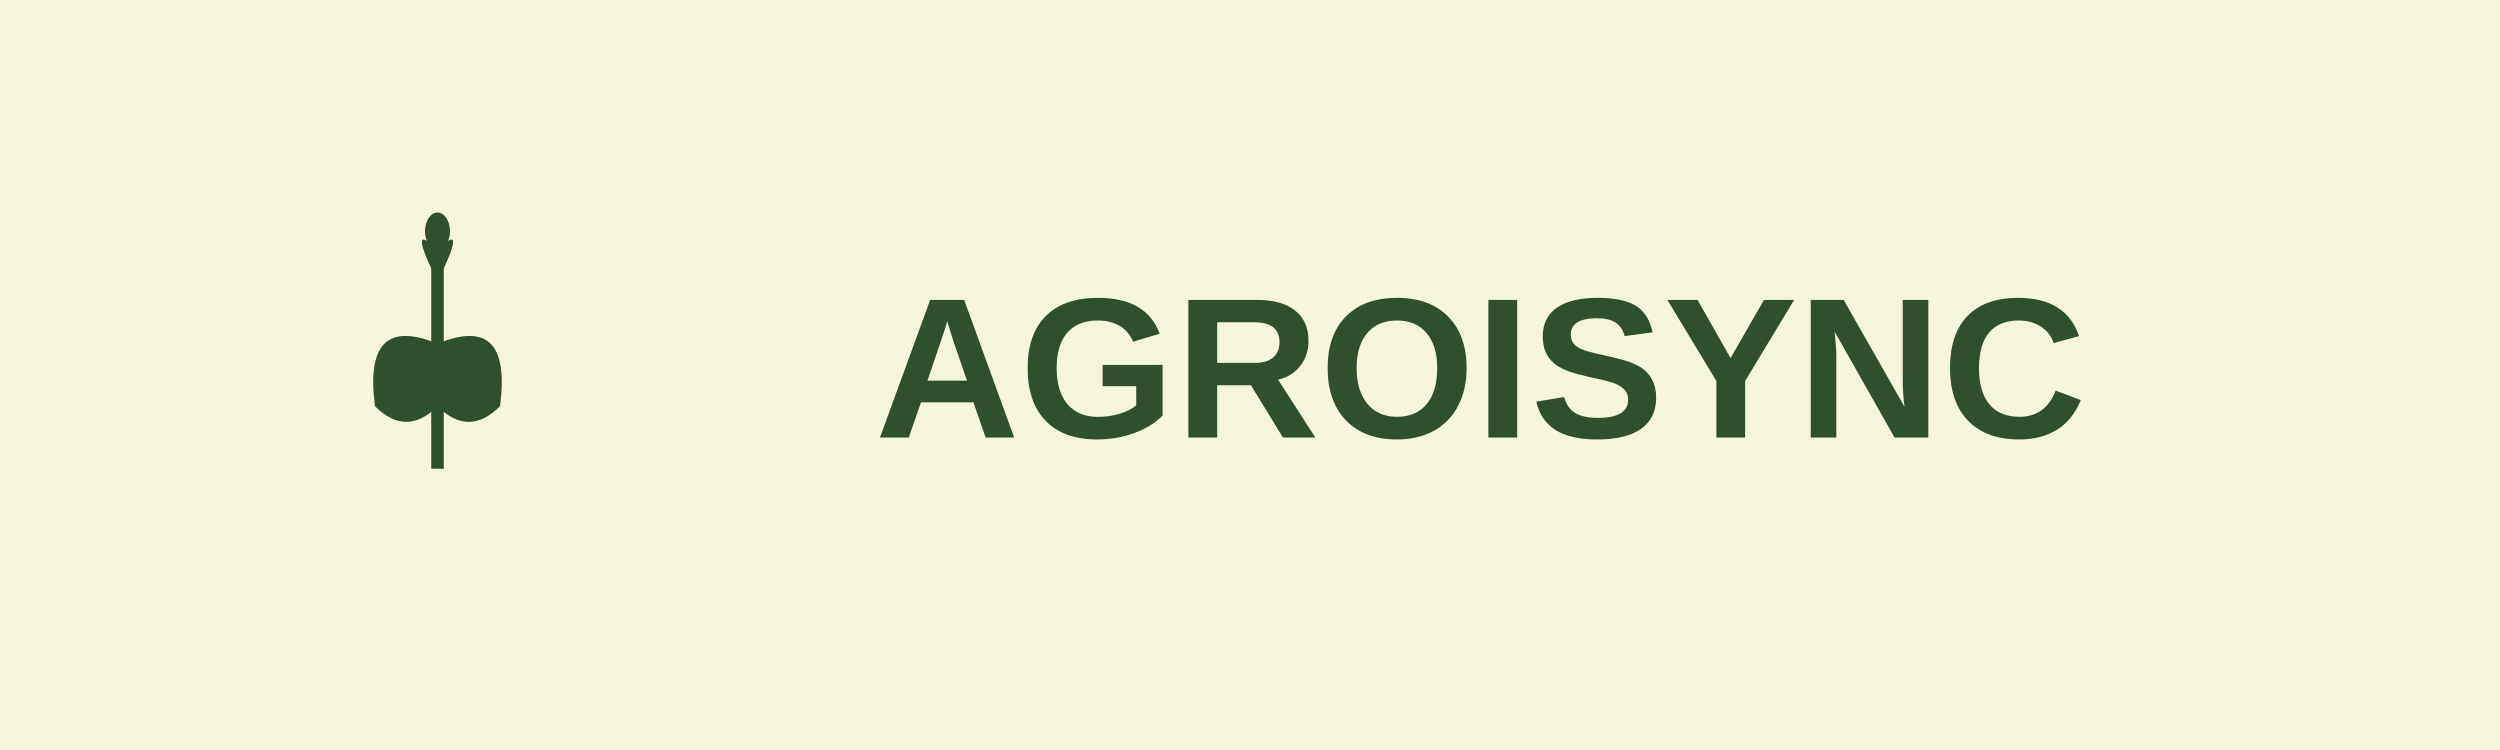
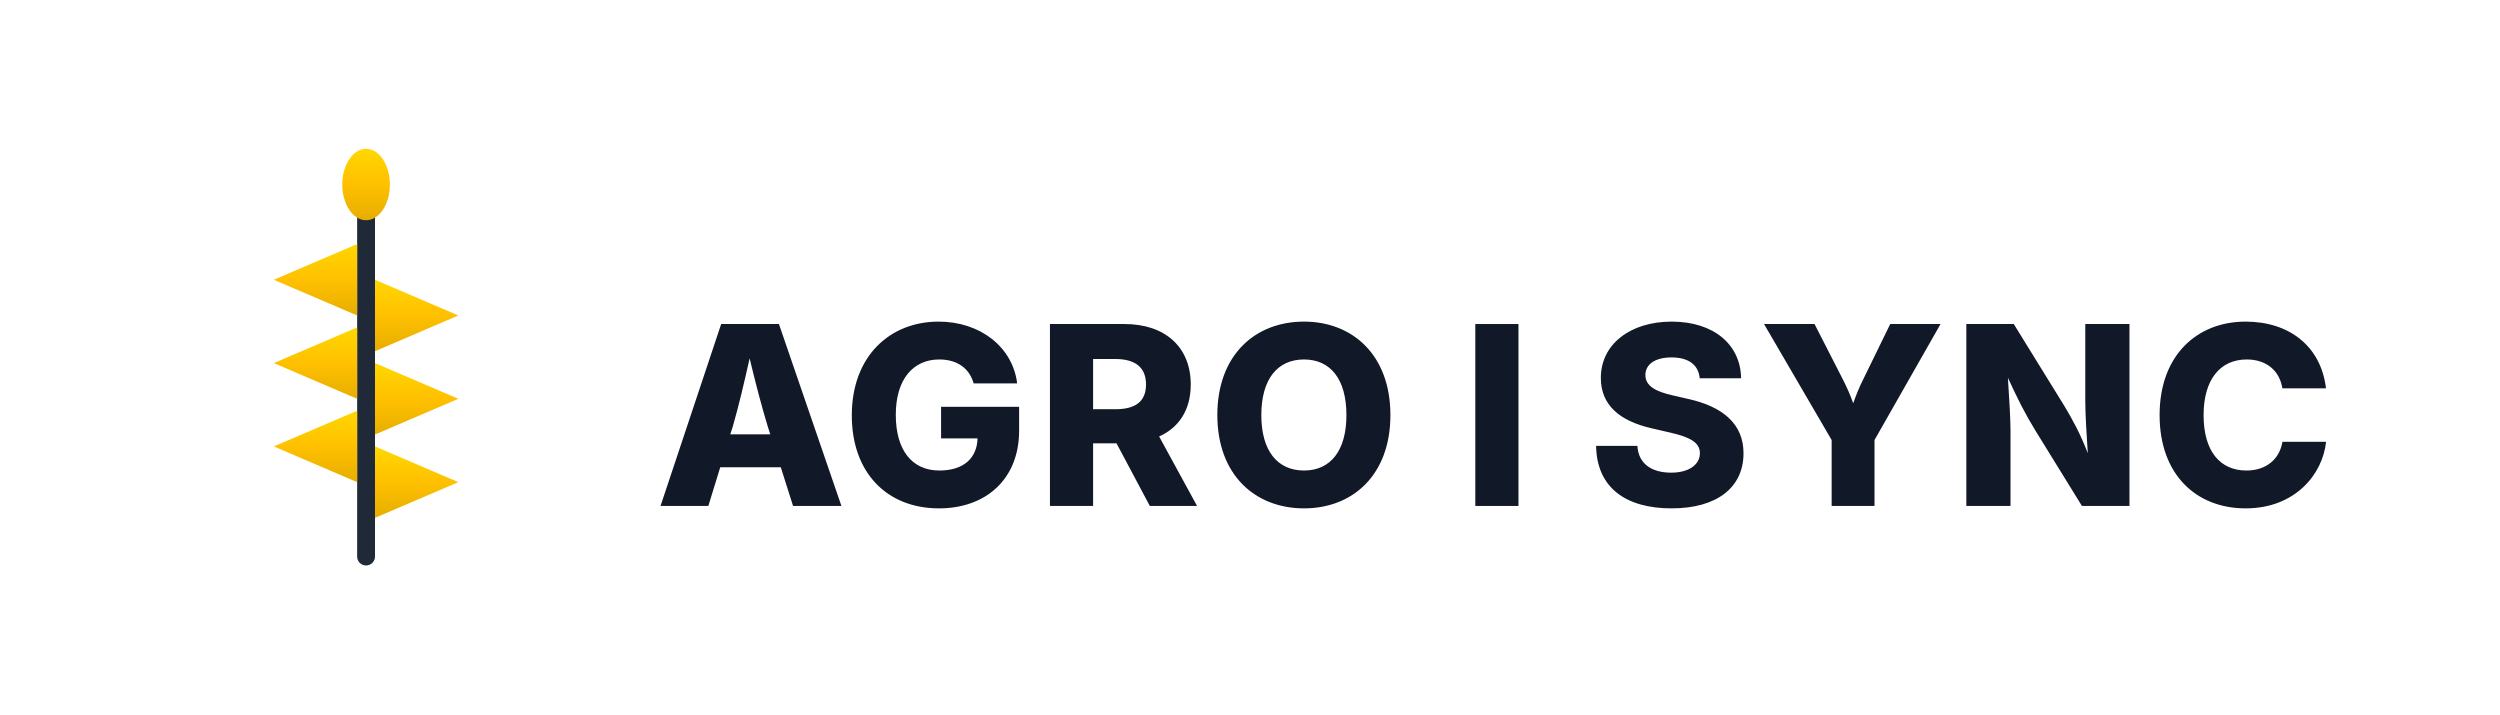
- <svg xmlns="http://www.w3.org/2000/svg" width="400" height="120" viewBox="0 0 400 120">
-   <rect width="400" height="120" fill="#F5F5DC" />
-   <g transform="translate(50, 15)">
-     <rect x="19" y="25" width="2" height="35" fill="#2F4F2F" />
-     <path d="M20 40 Q8 35 10 50 Q15 55 20 50" fill="#2F4F2F" />
-     <path d="M20 40 Q32 35 30 50 Q25 55 20 50" fill="#2F4F2F" />
-     <path d="M20 30 Q15 20 20 25 Q25 20 20 30" fill="#2F4F2F" />
-     <ellipse cx="20" cy="22" rx="2" ry="3" fill="#2F4F2F" />
+ <svg xmlns="http://www.w3.org/2000/svg" width="420" height="120" viewBox="0 0 420 120">
+   <defs>
+     <linearGradient id="gold" x1="0%" y1="0%" x2="0%" y2="100%">
+       <stop offset="0%" stop-color="#FFD700" />
+       <stop offset="50%" stop-color="#FFC000" />
+       <stop offset="100%" stop-color="#E6AE00" />
+     </linearGradient>
+   </defs>
+   <rect width="420" height="120" fill="transparent" />
+   <g transform="translate(40, 15)">
+     <rect x="20" y="18" width="3" height="62" rx="1.5" fill="#1f2937" />
+     <path d="M20 26 l-14 6 l14 6 z" fill="url(#gold)" />
+     <path d="M20 40 l-14 6 l14 6 z" fill="url(#gold)" />
+     <path d="M20 54 l-14 6 l14 6 z" fill="url(#gold)" />
+     <path d="M23 32 l14 6 l-14 6 z" fill="url(#gold)" />
+     <path d="M23 46 l14 6 l-14 6 z" fill="url(#gold)" />
+     <path d="M23 60 l14 6 l-14 6 z" fill="url(#gold)" />
+     <ellipse cx="21.5" cy="16" rx="4" ry="6" fill="url(#gold)" />
  </g>
-   <text x="140" y="70" font-family="Arial, sans-serif" font-size="32" font-weight="bold" fill="#2F4F2F">AGROISYNC</text>
+   <g transform="translate(110, 25)">
+     <text x="0" y="60" font-family="Inter, Arial, sans-serif" font-size="42" font-weight="800" letter-spacing="1" fill="#111827">
+       AGRO
+       <tspan fill="#111827">I</tspan>
+       <tspan fill="#111827">SYNC</tspan>
+     </text>
+   </g>
</svg>
